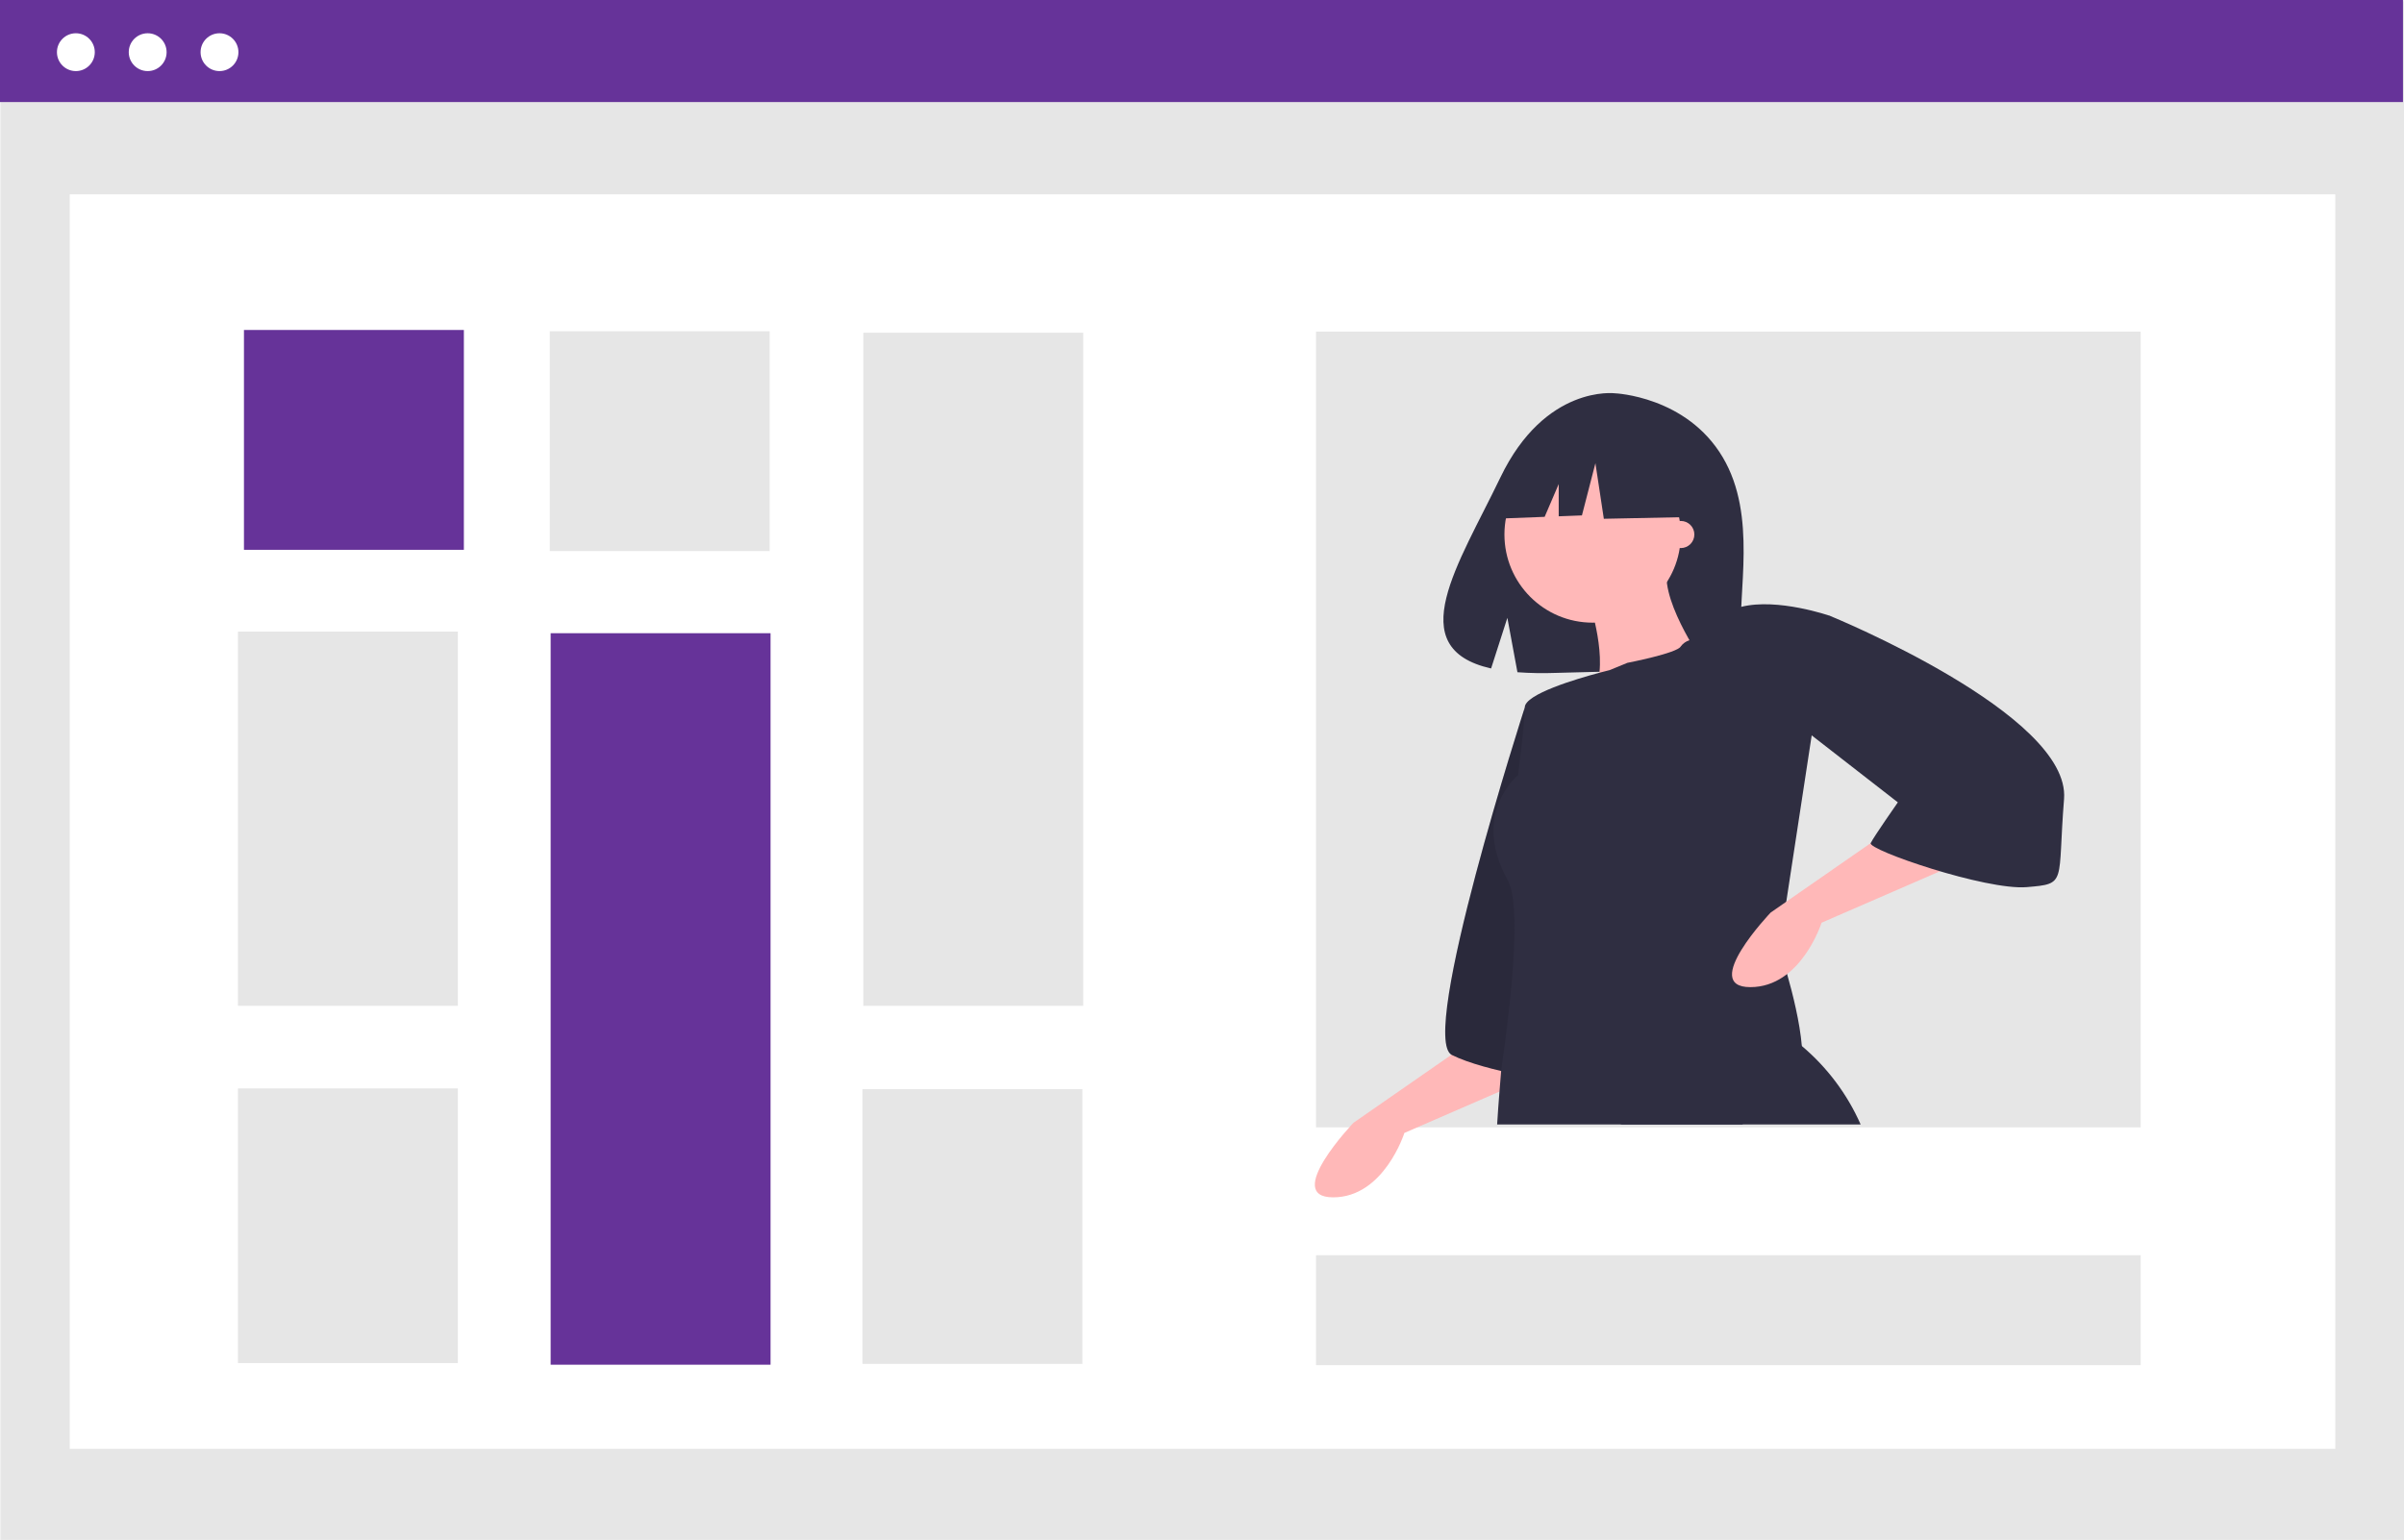
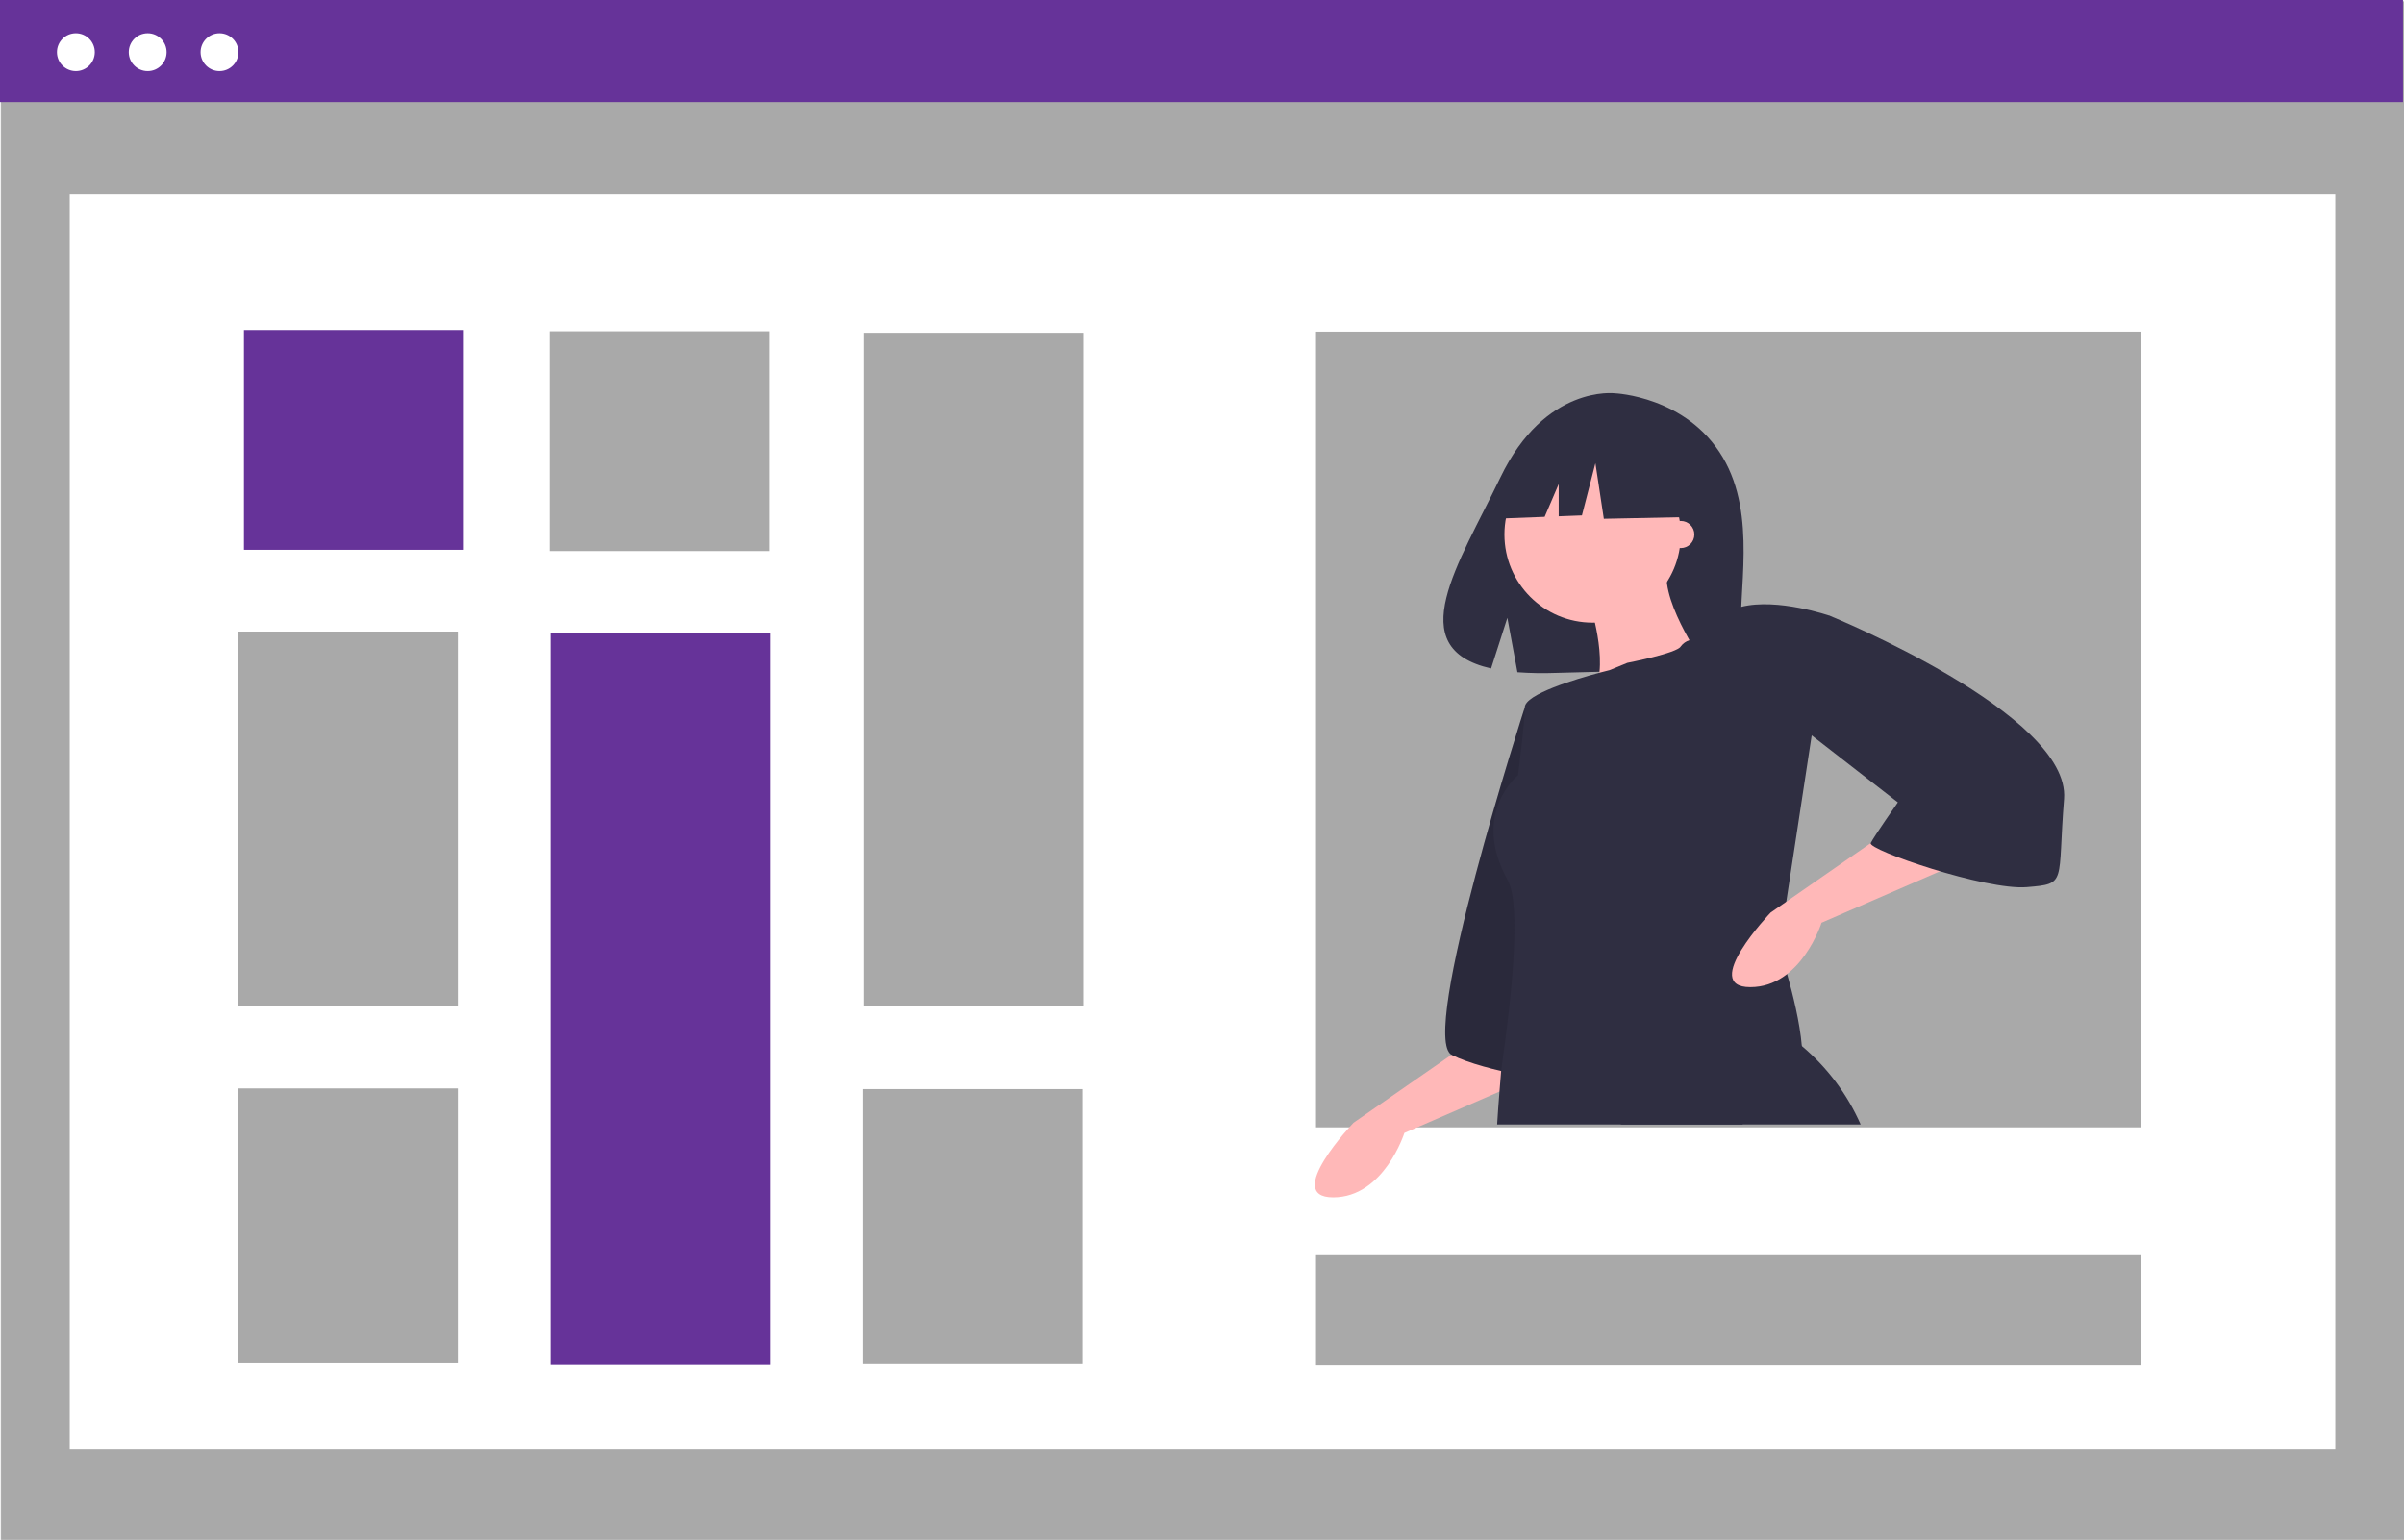
<svg xmlns="http://www.w3.org/2000/svg" data-name="Layer 1" width="856.363" height="548.704" viewBox="0 0 856.363 548.704">
-   <rect id="aea5e876-5b18-4677-ac52-565f186c2754" data-name="Rectangle 1" x="0.366" y="0.485" width="855.997" height="548.219" fill="#e6e6e6" />
+   <rect id="aea5e876-5b18-4677-ac52-565f186c2754" data-name="Rectangle 1" x="0.366" y="0.485" width="855.997" height="548.219" fill="#a9a9a9" />
  <rect id="aeed2be9-3178-4cee-b478-9db2d7f97a20" data-name="Rectangle 2" x="24.843" y="69.246" width="807.043" height="447.026" fill="#fff" />
  <rect id="b3ae8885-9a9e-4403-9d49-07bff8102aa7" data-name="Rectangle 9" width="855.997" height="36.366" fill="#663399" />
-   <rect id="b27f3643-394f-4790-b443-091b1b383c54" data-name="Rectangle 10" x="468.794" y="118.164" width="293.762" height="283.55" fill="#e6e6e6" />
+   <rect id="b27f3643-394f-4790-b443-091b1b383c54" data-name="Rectangle 10" x="468.794" y="118.164" width="293.762" height="283.55" fill="#a9a9a9" />
  <circle id="e395ce2b-339a-464a-b2a8-2798fb0dfcd4" data-name="Ellipse 12" cx="27.024" cy="18.592" r="6.74" fill="#fff" />
  <circle id="ba9fbbde-097d-4714-9aa4-a15d83836bc3" data-name="Ellipse 13" cx="52.608" cy="18.592" r="6.74" fill="#fff" />
  <circle id="ab9aef1c-a9cb-4a01-bb5b-9a91a857f5fb" data-name="Ellipse 14" cx="78.192" cy="18.592" r="6.74" fill="#fff" />
  <rect id="e493c728-f703-42a2-881c-386585883b73" data-name="Rectangle 13" x="86.904" y="117.581" width="78.336" height="78.336" fill="#663399" />
-   <rect id="fef75a5d-72e7-4f52-be39-ca98924ebad3" data-name="Rectangle 14" x="195.841" y="118.03" width="78.336" height="78.336" fill="#e6e6e6" />
+   <rect id="fef75a5d-72e7-4f52-be39-ca98924ebad3" data-name="Rectangle 14" x="195.841" y="118.03" width="78.336" height="78.336" fill="#a9a9a9" />
  <rect id="b42a9be3-8096-4c9f-95c4-e18278a3579e" data-name="Rectangle 15" x="196.152" y="225.635" width="78.336" height="260.658" fill="#663399" />
-   <rect id="e3bd9f8a-f01d-48ae-a6f1-3d5ac6753111" data-name="Rectangle 16" x="84.767" y="225.054" width="78.336" height="133.362" fill="#e6e6e6" />
+   <rect id="e3bd9f8a-f01d-48ae-a6f1-3d5ac6753111" data-name="Rectangle 16" x="84.767" y="225.054" width="78.336" height="133.362" fill="#a9a9a9" />
  <path id="b03a159e-94f4-480c-9a5d-9f23eb0385fc-465" data-name="Path 4" d="M785.508,338.6c-12.9-21.792-38.412-22.807-38.412-22.807s-24.863-3.179-40.813,30.009c-14.866,30.935-35.384,60.8-3.3,68.044l5.795-18.036,3.589,19.378a125.538,125.538,0,0,0,13.726.235c34.356-1.109,67.074.325,66.021-12C790.709,387.031,797.917,359.567,785.508,338.6Z" transform="translate(-171.8185 -175.648)" fill="#2f2e41" />
  <path id="edc5401e-f5b9-4166-9a45-6d9296a0e0c2-466" data-name="Path 5" d="M697.465,545.527l-43.494,30.2s-25.372,26.58-7.249,26.58,25.372-22.955,25.372-22.955l55.576-24.163Z" transform="translate(-171.8185 -175.648)" fill="#ffb8b8" />
  <path id="a1145783-9ad9-4920-9c36-7da703d314d6-467" data-name="Path 6" d="M714.982,427.731s-38.057,117.8-25.976,123.838,38.661,9.665,38.661,9.665Z" transform="translate(-171.8185 -175.648)" fill="#2f2e41" />
  <path id="a69c490e-693f-4e62-8a32-5b49f335d225-468" data-name="Path 7" d="M714.982,427.731s-38.057,117.8-25.976,123.838,38.661,9.665,38.661,9.665Z" transform="translate(-171.8185 -175.648)" opacity="0.1" style="isolation:isolate" />
  <path id="e424da1a-71ea-46da-8962-7b7b116f82e2-469" data-name="Path 8" d="M834.628,576.339h-85.672l60.868-30.808a38.797,38.797,0,0,1,3.854,2.851A77.279,77.279,0,0,1,834.628,576.339Z" transform="translate(-171.8185 -175.648)" fill="#2f2e41" />
  <circle id="e1ba790b-7394-4885-ab4c-2c84c77f3e7f" data-name="Ellipse 1" cx="567.328" cy="190.465" r="31.412" fill="#ffb8b8" />
  <path id="f3be7be2-223c-4c9b-8b5e-90f6ae9f04e0-470" data-name="Path 9" d="M738.543,392.089s7.249,22.955,0,31.413,39.87-12.082,39.87-12.082-16.914-24.163-12.082-35.037Z" transform="translate(-171.8185 -175.648)" fill="#ffb8b8" />
  <path id="b8fe7dc2-df95-4ac5-a3bc-1c8e36bb8e76-471" data-name="Path 10" d="M808.131,496.971l-2.537,16.54s1.281,3.757,2.839,9.231c2.03,7.14,4.531,17.2,5.243,25.637.737,8.554-.375,15.44-5.666,15.875-7.587.628-11.538,5.231-15.477,12.082h-87.4c.23-3.769.507-7.684.834-11.707q.272-3.625.6-7.346c.242-2.851,8.8-56.409,2.368-67.935-13.286-23.8,3.625-37.453,3.625-37.453s2.416-18.123,2.416-24.163c0-4.736,18.557-10.209,26.58-12.36.52-.133.979-.266,1.4-.362,1.389-.362,2.223-.568,2.223-.568l6.343-2.6s17.82-3.443,19.029-5.86a6.139,6.139,0,0,1,3.093-2.2c2.549-1.087,5.8-1.861,6.573-2.634a30.801,30.801,0,0,0,2.984-4.06,16.148,16.148,0,0,1,8.892-5.2c12.976-3.274,31.618,3.214,31.618,3.214l-6.524,42.588Z" transform="translate(-171.8185 -175.648)" fill="#2f2e41" />
  <path id="b7b1d332-0442-4c4a-aa9d-2d666bd52d71-472" data-name="Path 11" d="M846.07,470.621l-43.494,30.2s-25.372,26.58-7.249,26.58,25.366-22.951,25.366-22.951l55.576-24.163Z" transform="translate(-171.8185 -175.648)" fill="#ffb8b8" />
  <path id="faae9d8a-2ade-475e-8bc6-8f0e7b87a797-473" data-name="Path 12" d="M771.349,336.499l-25.208-13.2-15.81,2.45a28.274,28.274,0,0,0-23.24,21.7l-2.96,13.058,17.929-.69,5.009-11.687v11.494l8.273-.318,4.8-18.606,3,19.806,29.409-.6Z" transform="translate(-171.8185 -175.648)" fill="#2f2e41" />
  <path id="ba178fc8-375d-4438-9c01-c19893b0df8a-474" data-name="Path 13" d="M815.261,397.526l8.457-2.416s85.78,35.037,83.364,65.241,1.208,30.2-13.29,31.412-56.78-13.29-55.58-15.706,9.665-14.5,9.665-14.5l-32.621-25.372Z" transform="translate(-171.8185 -175.648)" fill="#2f2e41" />
  <circle id="b052f10f-e5c3-45aa-968a-35c6c5894796" data-name="Ellipse 2" cx="598.741" cy="190.466" r="4.833" fill="#ffb8b8" />
-   <rect id="aa772a43-ca79-434e-998e-525da0608a2b" data-name="Rectangle 17" x="468.794" y="447.288" width="293.762" height="39.168" fill="#e6e6e6" />
-   <rect id="b869959f-3b5e-4542-9dd3-67ec9d40b083" data-name="Rectangle 18" x="84.767" y="387.847" width="78.336" height="97.865" fill="#e6e6e6" />
-   <rect id="ed8504c8-ba55-4496-b946-b31fe66f24a3" data-name="Rectangle 19" x="307.537" y="118.565" width="78.336" height="239.85" fill="#e6e6e6" />
-   <rect id="af23db80-e058-4986-866a-292ebf8abb10" data-name="Rectangle 20" x="307.226" y="388.086" width="78.336" height="97.921" fill="#e6e6e6" />
+   <rect id="aa772a43-ca79-434e-998e-525da0608a2b" data-name="Rectangle 17" x="468.794" y="447.288" width="293.762" height="39.168" fill="#a9a9a9" />
+   <rect id="b869959f-3b5e-4542-9dd3-67ec9d40b083" data-name="Rectangle 18" x="84.767" y="387.847" width="78.336" height="97.865" fill="#a9a9a9" />
+   <rect id="ed8504c8-ba55-4496-b946-b31fe66f24a3" data-name="Rectangle 19" x="307.537" y="118.565" width="78.336" height="239.85" fill="#a9a9a9" />
+   <rect id="af23db80-e058-4986-866a-292ebf8abb10" data-name="Rectangle 20" x="307.226" y="388.086" width="78.336" height="97.921" fill="#a9a9a9" />
</svg>
